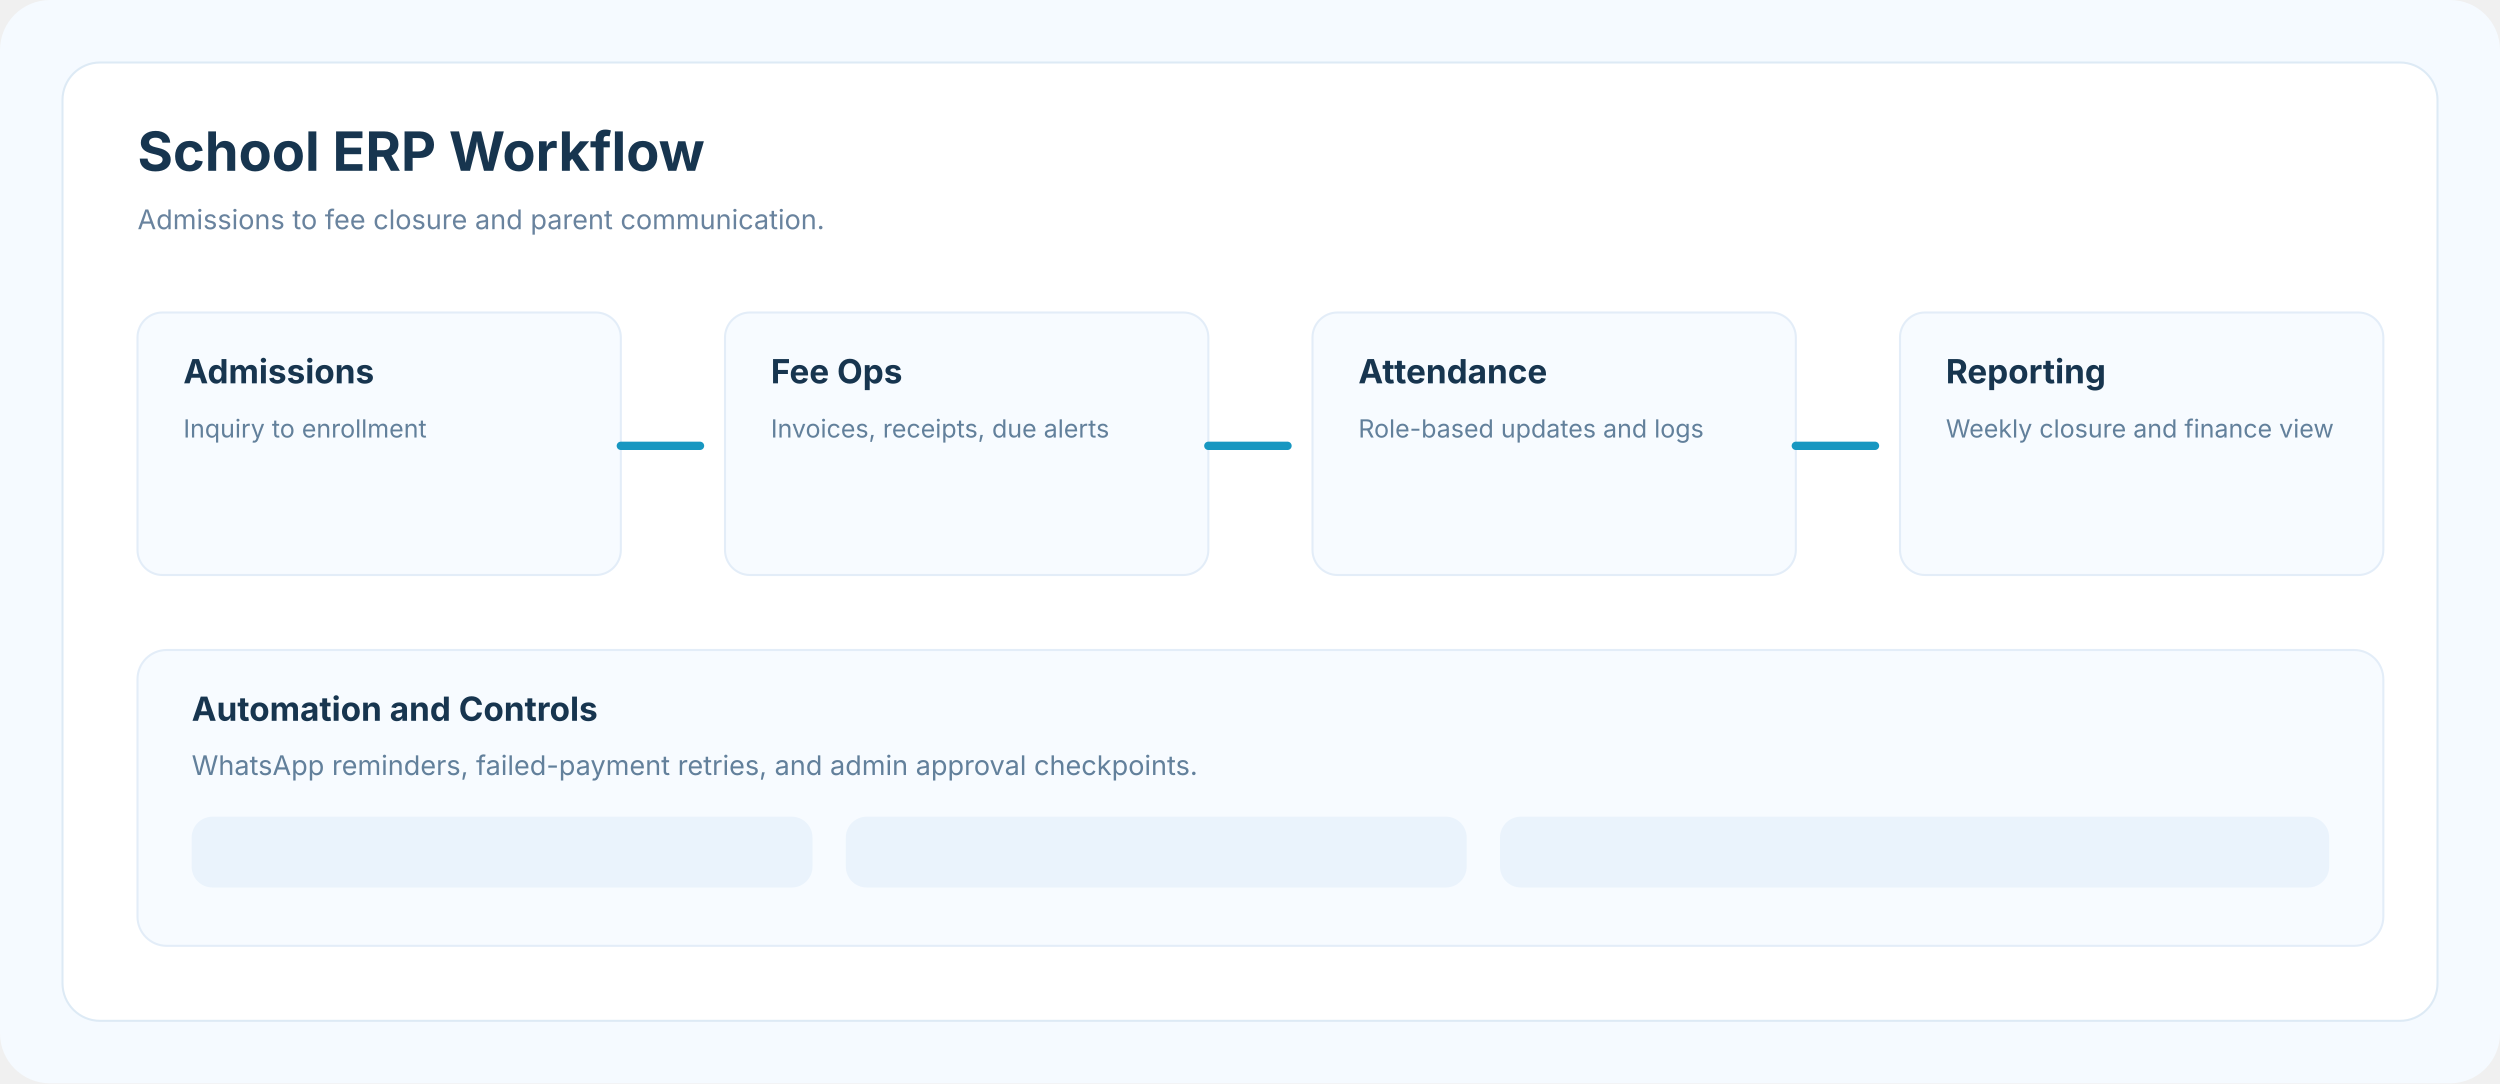
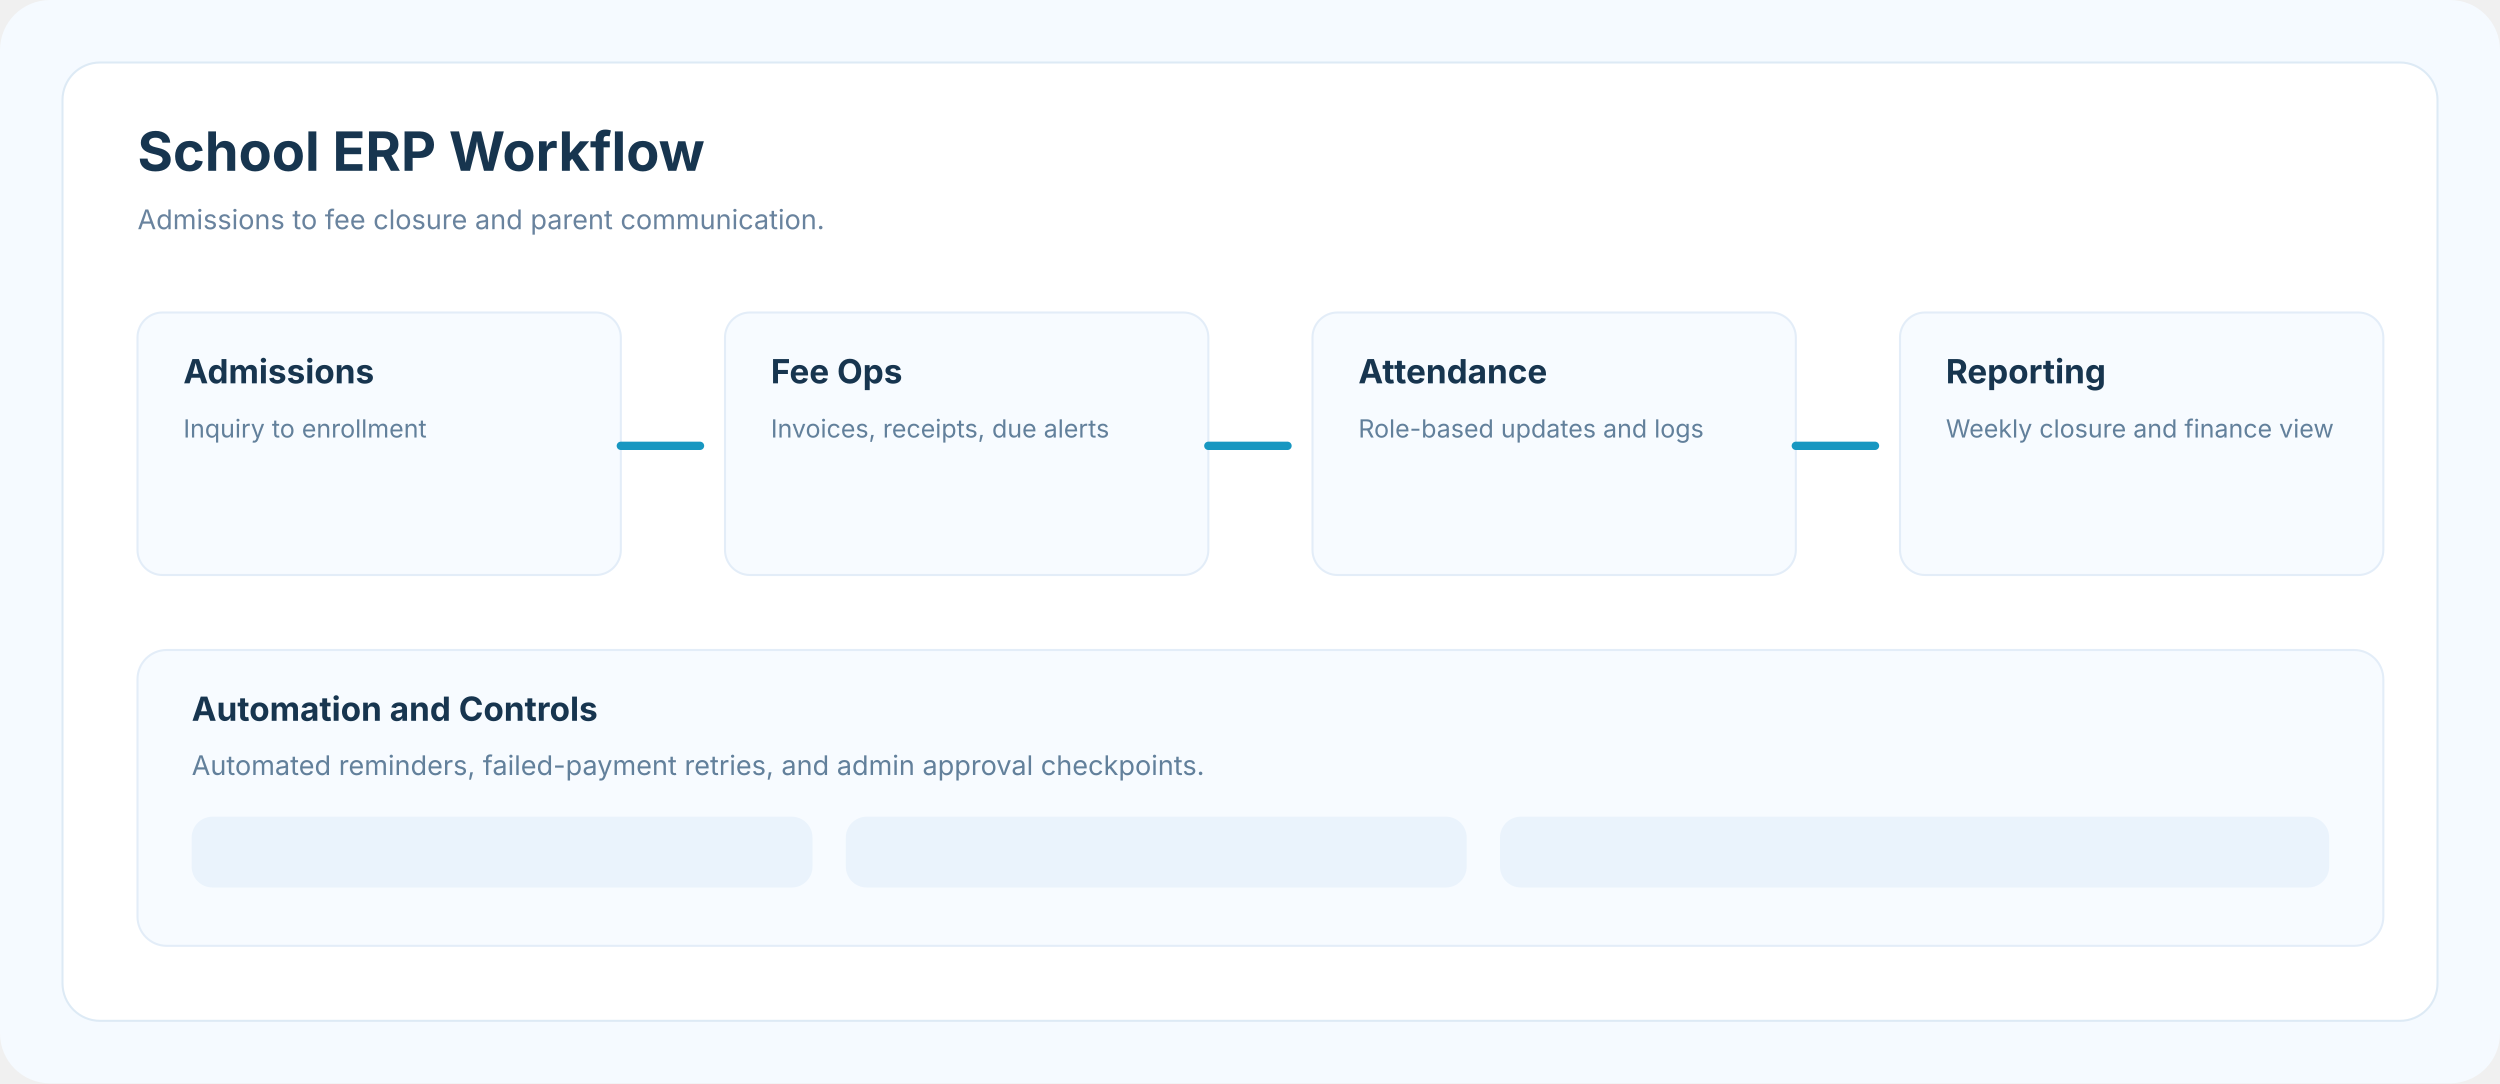
<svg xmlns="http://www.w3.org/2000/svg" width="1200" height="520" viewBox="0 0 1200 520" fill="none" role="img" aria-label="School ERP workflow diagram">
  <rect width="1200" height="520" rx="24" fill="#F5FAFF" />
  <rect x="30" y="30" width="1140" height="460" rx="18" fill="#FFFFFF" stroke="#DDEAF5" />
  <text x="66" y="82" fill="#17354F" font-size="26" font-weight="700" font-family="Inter, Arial">School ERP Workflow</text>
  <text x="66" y="110" fill="#69839E" font-size="13" font-family="Inter, Arial">Admissions to fee closure and parent communication.</text>
  <rect x="66" y="150" width="232" height="126" rx="12" fill="#F7FBFF" stroke="#E3EDF8" />
  <text x="88" y="184" fill="#17354F" font-size="16" font-weight="700" font-family="Inter, Arial">Admissions</text>
  <text x="88" y="210" fill="#62809B" font-size="12" font-family="Inter, Arial">Inquiry to enrollment</text>
  <rect x="348" y="150" width="232" height="126" rx="12" fill="#F7FBFF" stroke="#E3EDF8" />
  <text x="370" y="184" fill="#17354F" font-size="16" font-weight="700" font-family="Inter, Arial">Fee Ops</text>
  <text x="370" y="210" fill="#62809B" font-size="12" font-family="Inter, Arial">Invoices, receipts, due alerts</text>
  <rect x="630" y="150" width="232" height="126" rx="12" fill="#F7FBFF" stroke="#E3EDF8" />
  <text x="652" y="184" fill="#17354F" font-size="16" font-weight="700" font-family="Inter, Arial">Attendance</text>
  <text x="652" y="210" fill="#62809B" font-size="12" font-family="Inter, Arial">Role-based updates and logs</text>
  <rect x="912" y="150" width="232" height="126" rx="12" fill="#F7FBFF" stroke="#E3EDF8" />
  <text x="934" y="184" fill="#17354F" font-size="16" font-weight="700" font-family="Inter, Arial">Reporting</text>
  <text x="934" y="210" fill="#62809B" font-size="12" font-family="Inter, Arial">Weekly closure and finance view</text>
  <line x1="298" y1="214" x2="336" y2="214" stroke="#1797C1" stroke-width="4" stroke-linecap="round" />
  <line x1="580" y1="214" x2="618" y2="214" stroke="#1797C1" stroke-width="4" stroke-linecap="round" />
  <line x1="862" y1="214" x2="900" y2="214" stroke="#1797C1" stroke-width="4" stroke-linecap="round" />
  <rect x="66" y="312" width="1078" height="142" rx="14" fill="#F7FBFF" stroke="#E3EDF8" />
  <text x="92" y="346" fill="#17354F" font-size="16" font-weight="700" font-family="Inter, Arial">Automation and Controls</text>
-   <text x="92" y="372" fill="#62809B" font-size="13" font-family="Inter, Arial">WhatsApp reminders, failed-payment retries, and admin approval checkpoints.</text>
+   <text x="92" y="372" fill="#62809B" font-size="13" font-family="Inter, Arial">Automated reminders, failed-payment retries, and admin approval checkpoints.</text>
  <rect x="92" y="392" width="298" height="34" rx="10" fill="#EAF3FC" />
  <rect x="406" y="392" width="298" height="34" rx="10" fill="#EAF3FC" />
  <rect x="720" y="392" width="398" height="34" rx="10" fill="#EAF3FC" />
</svg>
